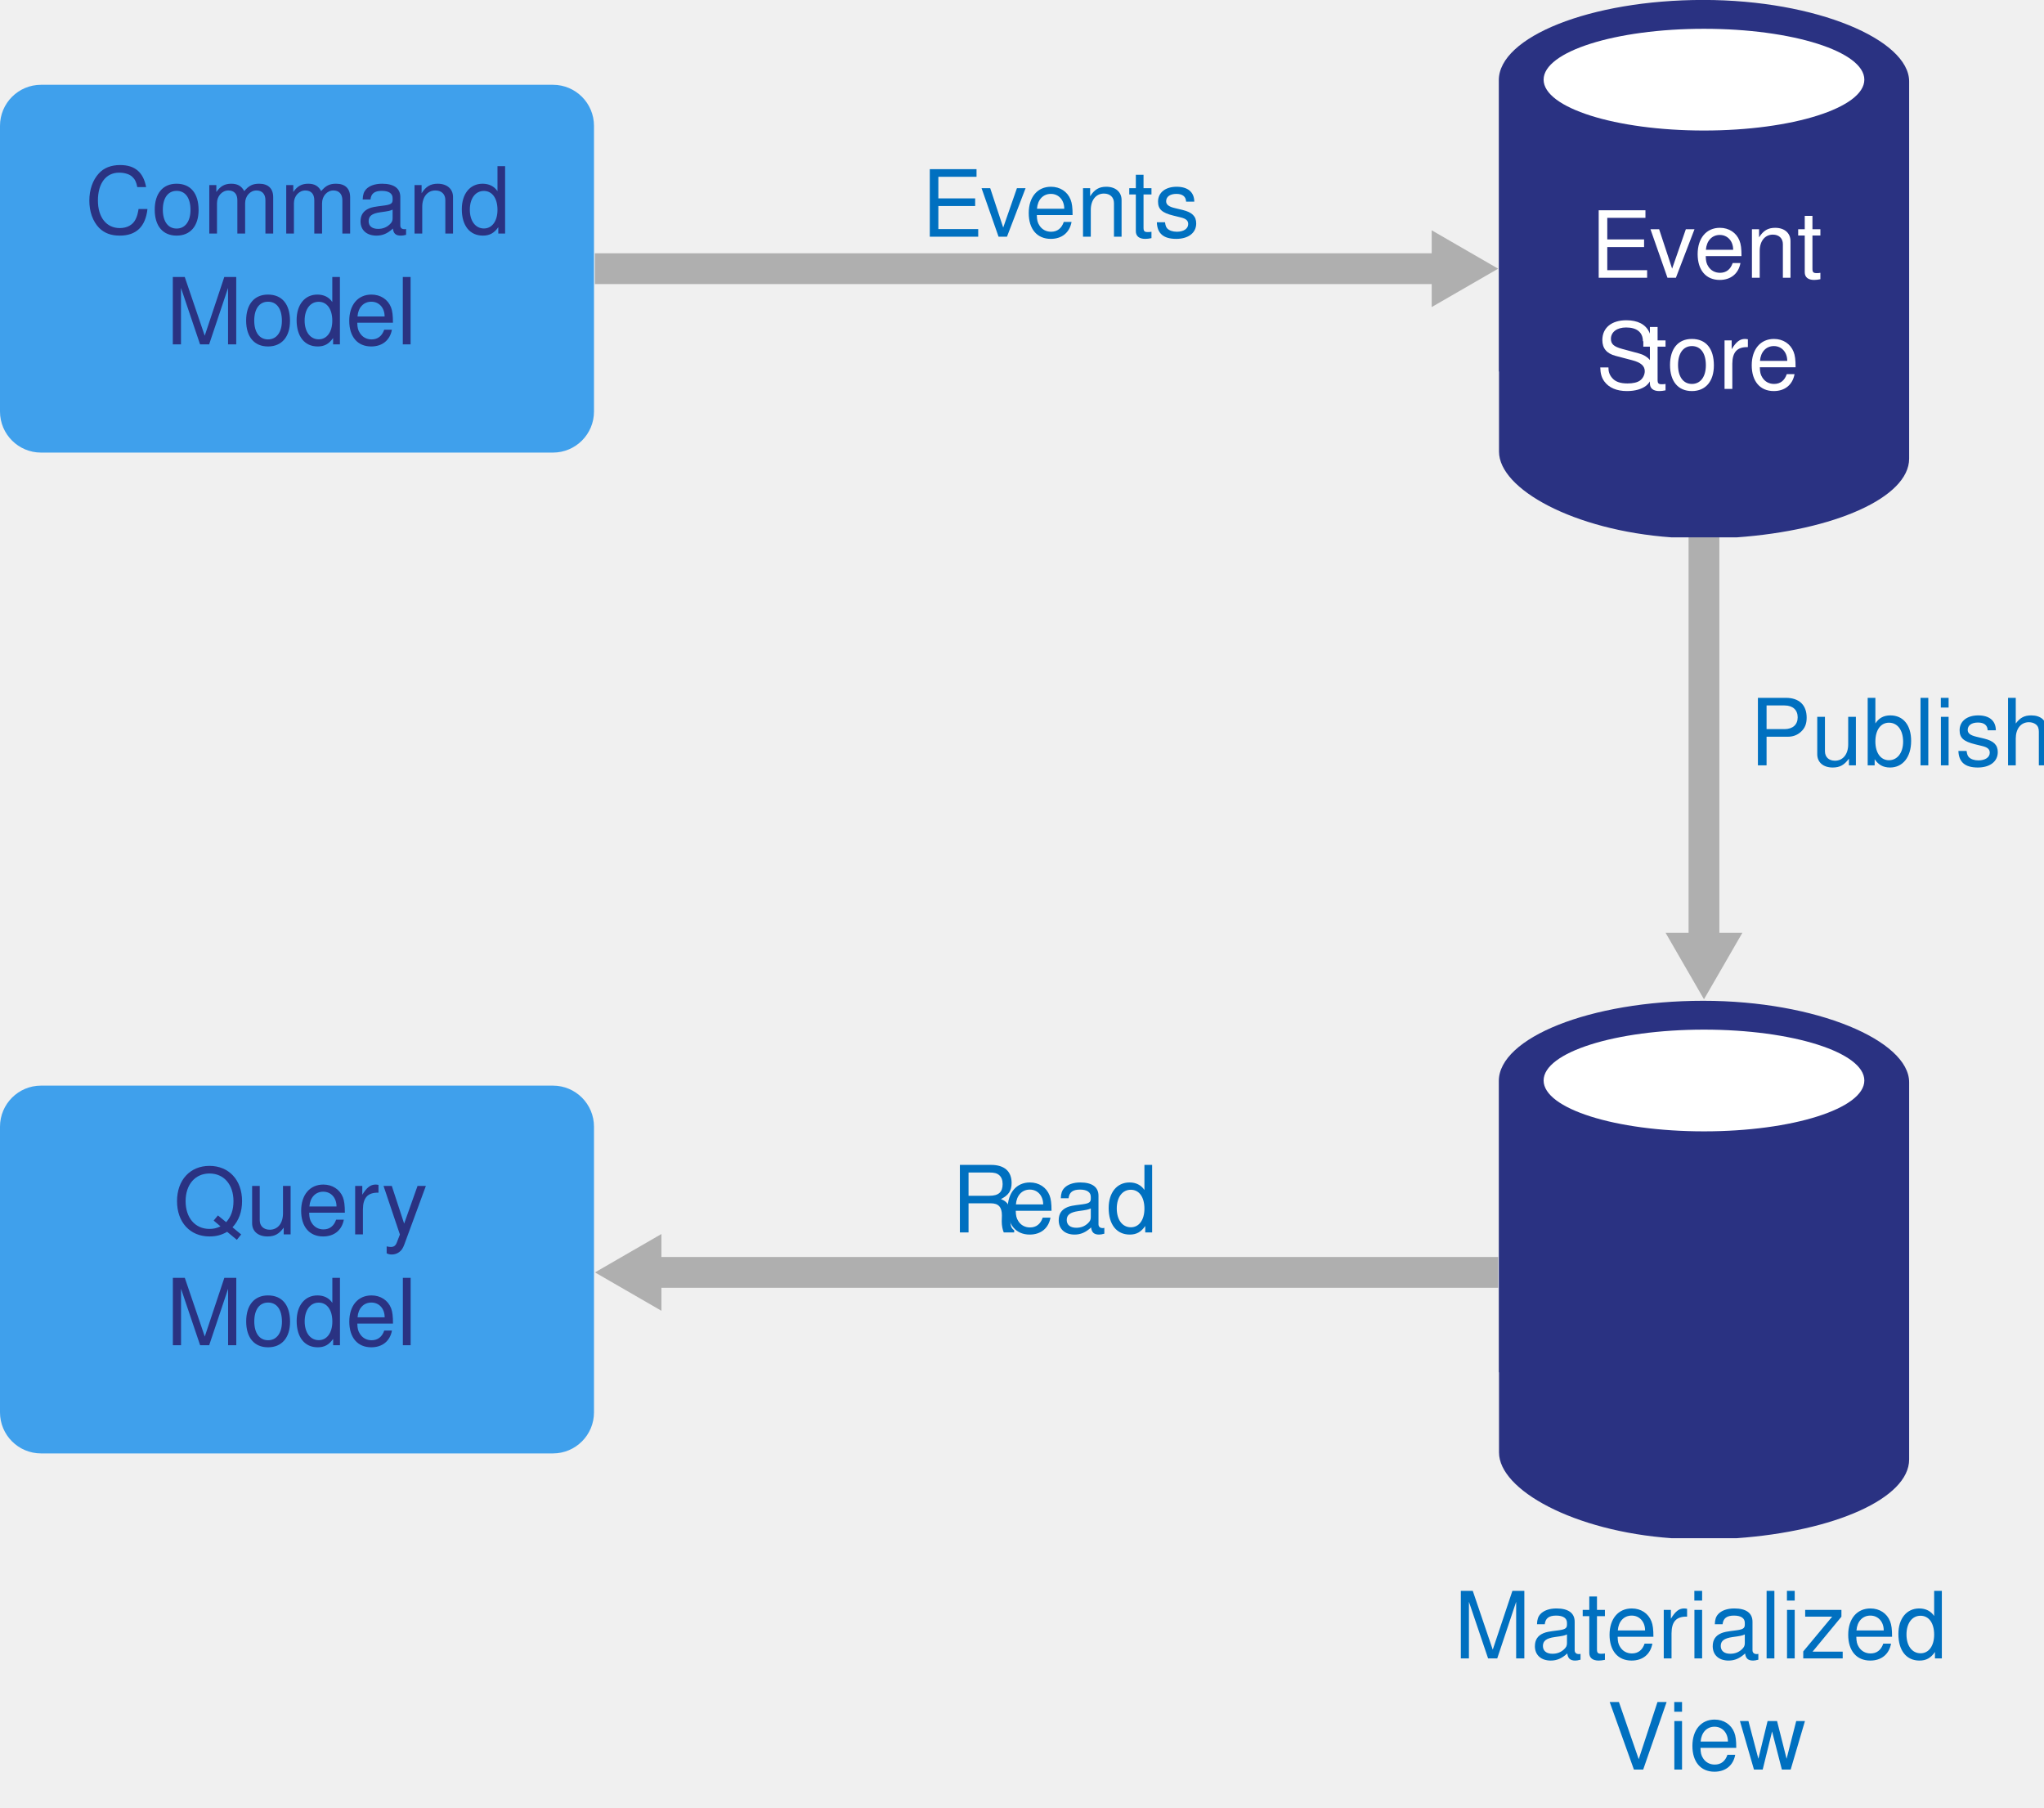
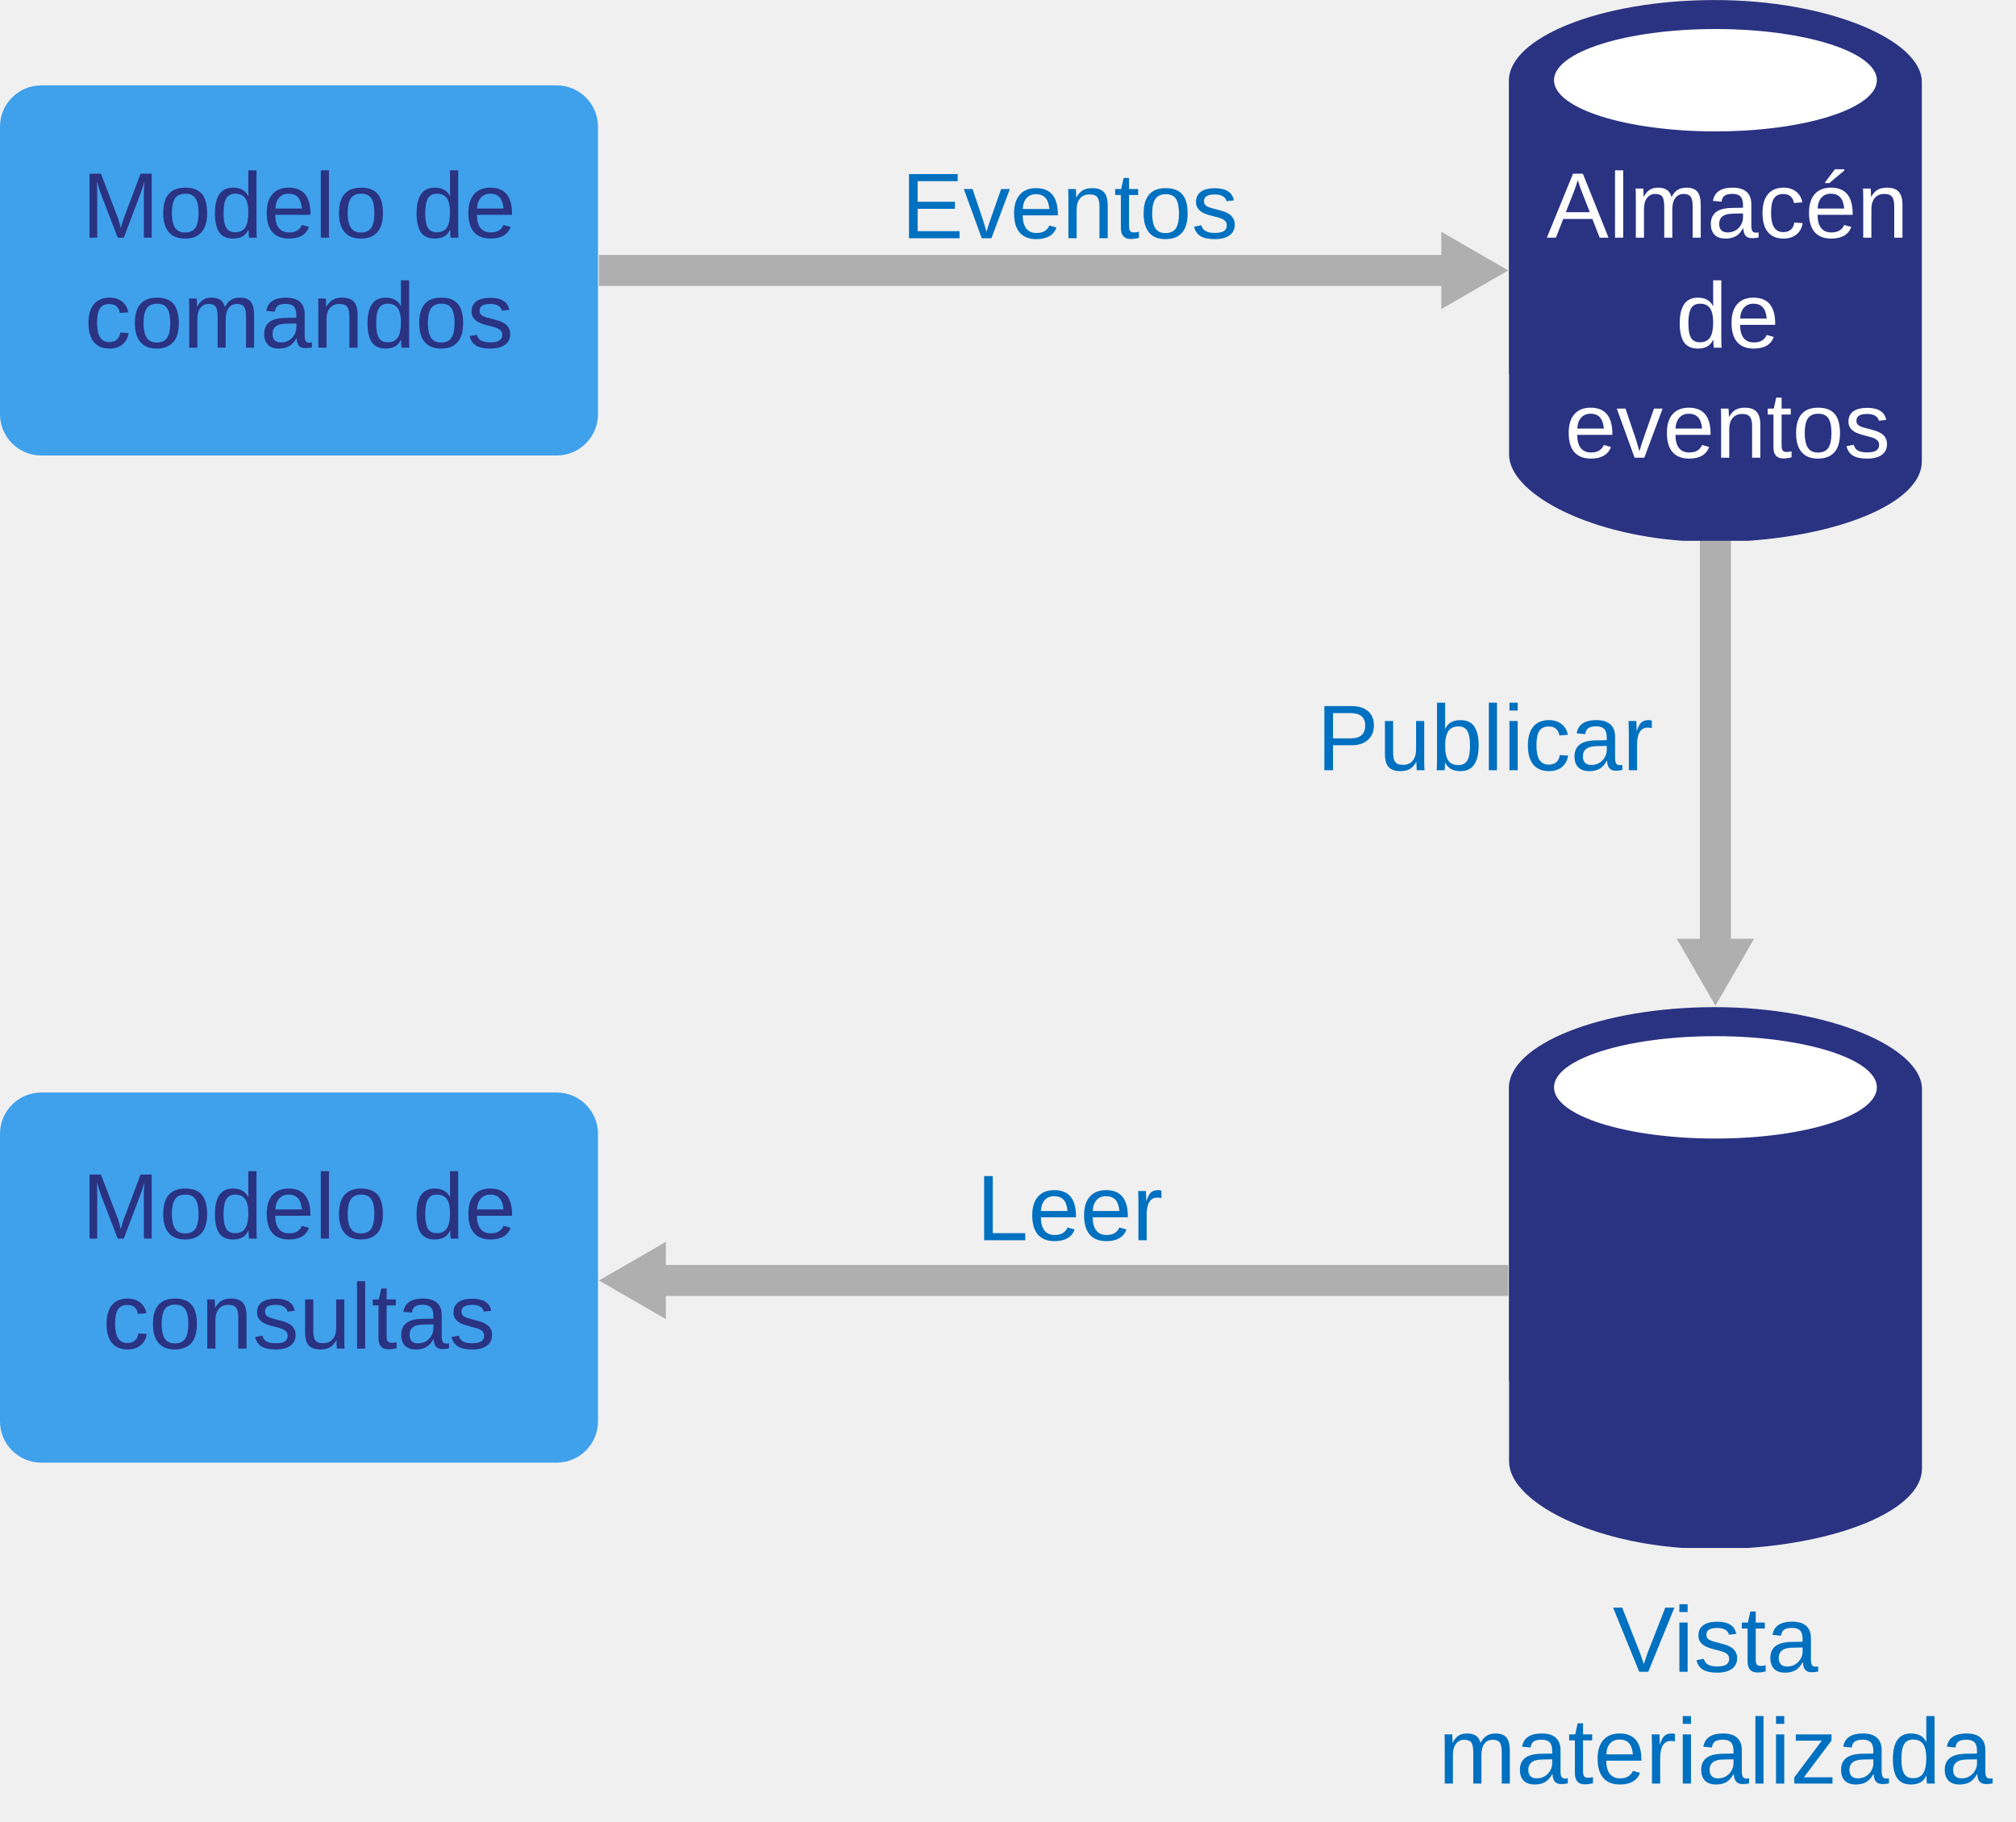
- <svg xmlns="http://www.w3.org/2000/svg" id="Layer_1" data-name="Layer 1" width="398.31" height="352.19" viewBox="0 0 398.31 352.19">
+ <svg xmlns="http://www.w3.org/2000/svg" viewBox="0 0 390.23 352.76">
  <defs>
-     <style>
- text{font-family:segoe-ui_normal,Segoe UI,Segoe,Segoe WP,Helvetica Neue,Helvetica,sans-serif;}.cls-1{fill:none;stroke:#afafaf;stroke-miterlimit:10;stroke-width:6px;}.cls-2{fill:#afafaf;}.cls-3{fill:#3fa0ec;}.cls-4{font-size:18px;}.cls-4,.cls-6,.cls-9{fill:#fff;}.cls-4,.cls-7,.cls-5{fill:#2a3282;}.cls-7,.cls-9{font-size:18.04px;}.cls-7{fill:#0070c0;}.cls-8{letter-spacing:-0.03em;}.cls-10{letter-spacing:-0.03em;}</style>
+     <style>.cls-1{fill:none;stroke:#afafaf;stroke-miterlimit:10;stroke-width:6px;}.cls-2{fill:#afafaf;}.cls-3{fill:#3fa0ec;}.cls-4,.cls-8{fill:#2a3282;}.cls-5,.cls-7{fill:#fff;}.cls-6{isolation:isolate;}.cls-6,.cls-9{font-size:18.04px;fill:#0070c0;}.cls-6,.cls-7,.cls-8,.cls-9{font-family:ArialMT, Arial;}.cls-7,.cls-8{font-size:18px;}.cls-10{letter-spacing:-0.02em;}</style>
  </defs>
-   <line class="cls-1" x1="126.7" y1="247.91" x2="291.94" y2="247.91" />
-   <polygon class="cls-2" points="128.89 255.39 115.94 247.91 128.89 240.43 128.89 255.39" />
-   <line class="cls-1" x1="332.05" y1="69.7" x2="332.05" y2="183.94" />
-   <polygon class="cls-2" points="324.57 181.75 332.05 194.7 339.53 181.75 324.57 181.75" />
-   <rect class="cls-3" y="211.52" width="115.75" height="71.66" rx="8" ry="8" />
-   <text class="cls-4" transform="translate(33.81 240.5)">Query<tspan x="-1.47" y="21.6">Model</tspan>
-   </text>
-   <line class="cls-1" x1="115.93" y1="52.35" x2="281.17" y2="52.35" />
-   <polygon class="cls-2" points="278.99 59.83 291.94 52.35 278.99 44.87 278.99 59.83" />
-   <rect class="cls-3" y="16.52" width="115.75" height="71.66" rx="8" ry="8" />
-   <text class="cls-4" transform="translate(16.55 45.5)">Command<tspan x="15.78" y="21.6">Model</tspan>
-   </text>
-   <path class="cls-5" d="M512.17,253.68V269.3c0,7.26,14.53,15.34,33.64,16.7h12.64c19.12-1.35,33.64-7.8,33.64-15.34V197.17c0-8.08-18-15.88-40.12-15.88s-39.84,7.26-39.84,15.63v32.83l0,23.93Z" transform="translate(-220.06 -181.3)" />
-   <ellipse class="cls-6" cx="332.05" cy="15.52" rx="31.25" ry="9.91" />
-   <text class="cls-7" transform="translate(179.56 46.12)">Events</text>
-   <text class="cls-7" transform="translate(185.38 240.12)">
-     <tspan class="cls-8">R</tspan>
-     <tspan x="10.26" y="0">ead</tspan>
-   </text>
-   <text class="cls-7" transform="translate(283.31 323.12)">Materialized<tspan x="29.82" y="21.65">View</tspan>
-   </text>
-   <text class="cls-7" transform="translate(340.92 149.12)">Publish</text>
-   <text class="cls-9" transform="translate(309.91 54.12)">Event<tspan class="cls-10" x="1.07" y="21.65">S</tspan>
-     <tspan x="10.07" y="21.65">tore</tspan>
-   </text>
-   <path class="cls-5" d="M512.17,448.68V464.3c0,7.26,14.53,15.34,33.64,16.7h12.64c19.12-1.35,33.64-7.8,33.64-15.34V392.17c0-8.08-18-15.88-40.12-15.88s-39.84,7.26-39.84,15.63v32.83l0,23.93Z" transform="translate(-220.06 -181.3)" />
-   <ellipse class="cls-6" cx="332.05" cy="210.52" rx="31.25" ry="9.91" />
+   <g id="Shapes">
+     <line class="cls-1" x1="126.7" y1="247.92" x2="291.94" y2="247.92" />
+     <polygon class="cls-2" points="128.89 255.4 115.94 247.92 128.89 240.44 128.89 255.4" />
+     <line class="cls-1" x1="332.05" y1="69.71" x2="332.05" y2="183.95" />
+     <polygon class="cls-2" points="324.57 181.76 332.05 194.71 339.53 181.76 324.57 181.76" />
+     <rect class="cls-3" y="211.53" width="115.75" height="71.66" rx="8" ry="8" />
+     <line class="cls-1" x1="115.93" y1="52.36" x2="281.17" y2="52.36" />
+     <polygon class="cls-2" points="278.99 59.84 291.94 52.36 278.99 44.88 278.99 59.84" />
+     <rect class="cls-3" y="16.53" width="115.75" height="71.66" rx="8" ry="8" />
+     <path class="cls-4" d="M292.11,72.38V88c0,7.26,14.53,15.34,33.64,16.7h12.64C357.51,103.35,372,96.9,372,89.36V15.87C372,7.79,354,0,331.91,0s-39.84,7.26-39.84,15.63V72.38Z" transform="translate(0 0.01)" />
+     <ellipse class="cls-5" cx="332.05" cy="15.53" rx="31.25" ry="9.91" />
+     <path class="cls-4" d="M292.11,267.38V283c0,7.26,14.53,15.34,33.64,16.7h12.64c19.12-1.35,33.64-7.8,33.64-15.34V210.87c0-8.08-18-15.88-40.12-15.88s-39.84,7.26-39.84,15.63v56.76Z" transform="translate(0 0.01)" />
+     <ellipse class="cls-5" cx="332.05" cy="210.53" rx="31.25" ry="9.91" />
+   </g>
+   <g id="txt">
+     <text class="cls-6" transform="translate(174.47 46.13)">Eventos</text>
+     <text class="cls-6" transform="translate(254.87 149.13)">Publicar</text>
+     <text class="cls-7" transform="translate(299.39 46.02)">Almacén <tspan x="25" y="21.3">de </tspan>
+       <tspan x="3.49" y="42.6">eventos</tspan>
+     </text>
+     <text class="cls-8" transform="translate(15.85 239.81)">Modelo de <tspan x="4.01" y="21.3">consultas</tspan>
+     </text>
+     <text class="cls-8" transform="translate(15.85 46.02)">Modelo de <tspan x="0.51" y="21.3">comandos</tspan>
+     </text>
+     <text class="cls-9" transform="translate(312.16 323.68)">
+       <tspan class="cls-10">V</tspan>
+       <tspan x="11.71" y="0">ista </tspan>
+       <tspan x="-33.75" y="21.65">materializada</tspan>
+     </text>
+     <text class="cls-6" transform="translate(189.01 240.13)">Leer</text>
+   </g>
</svg>
